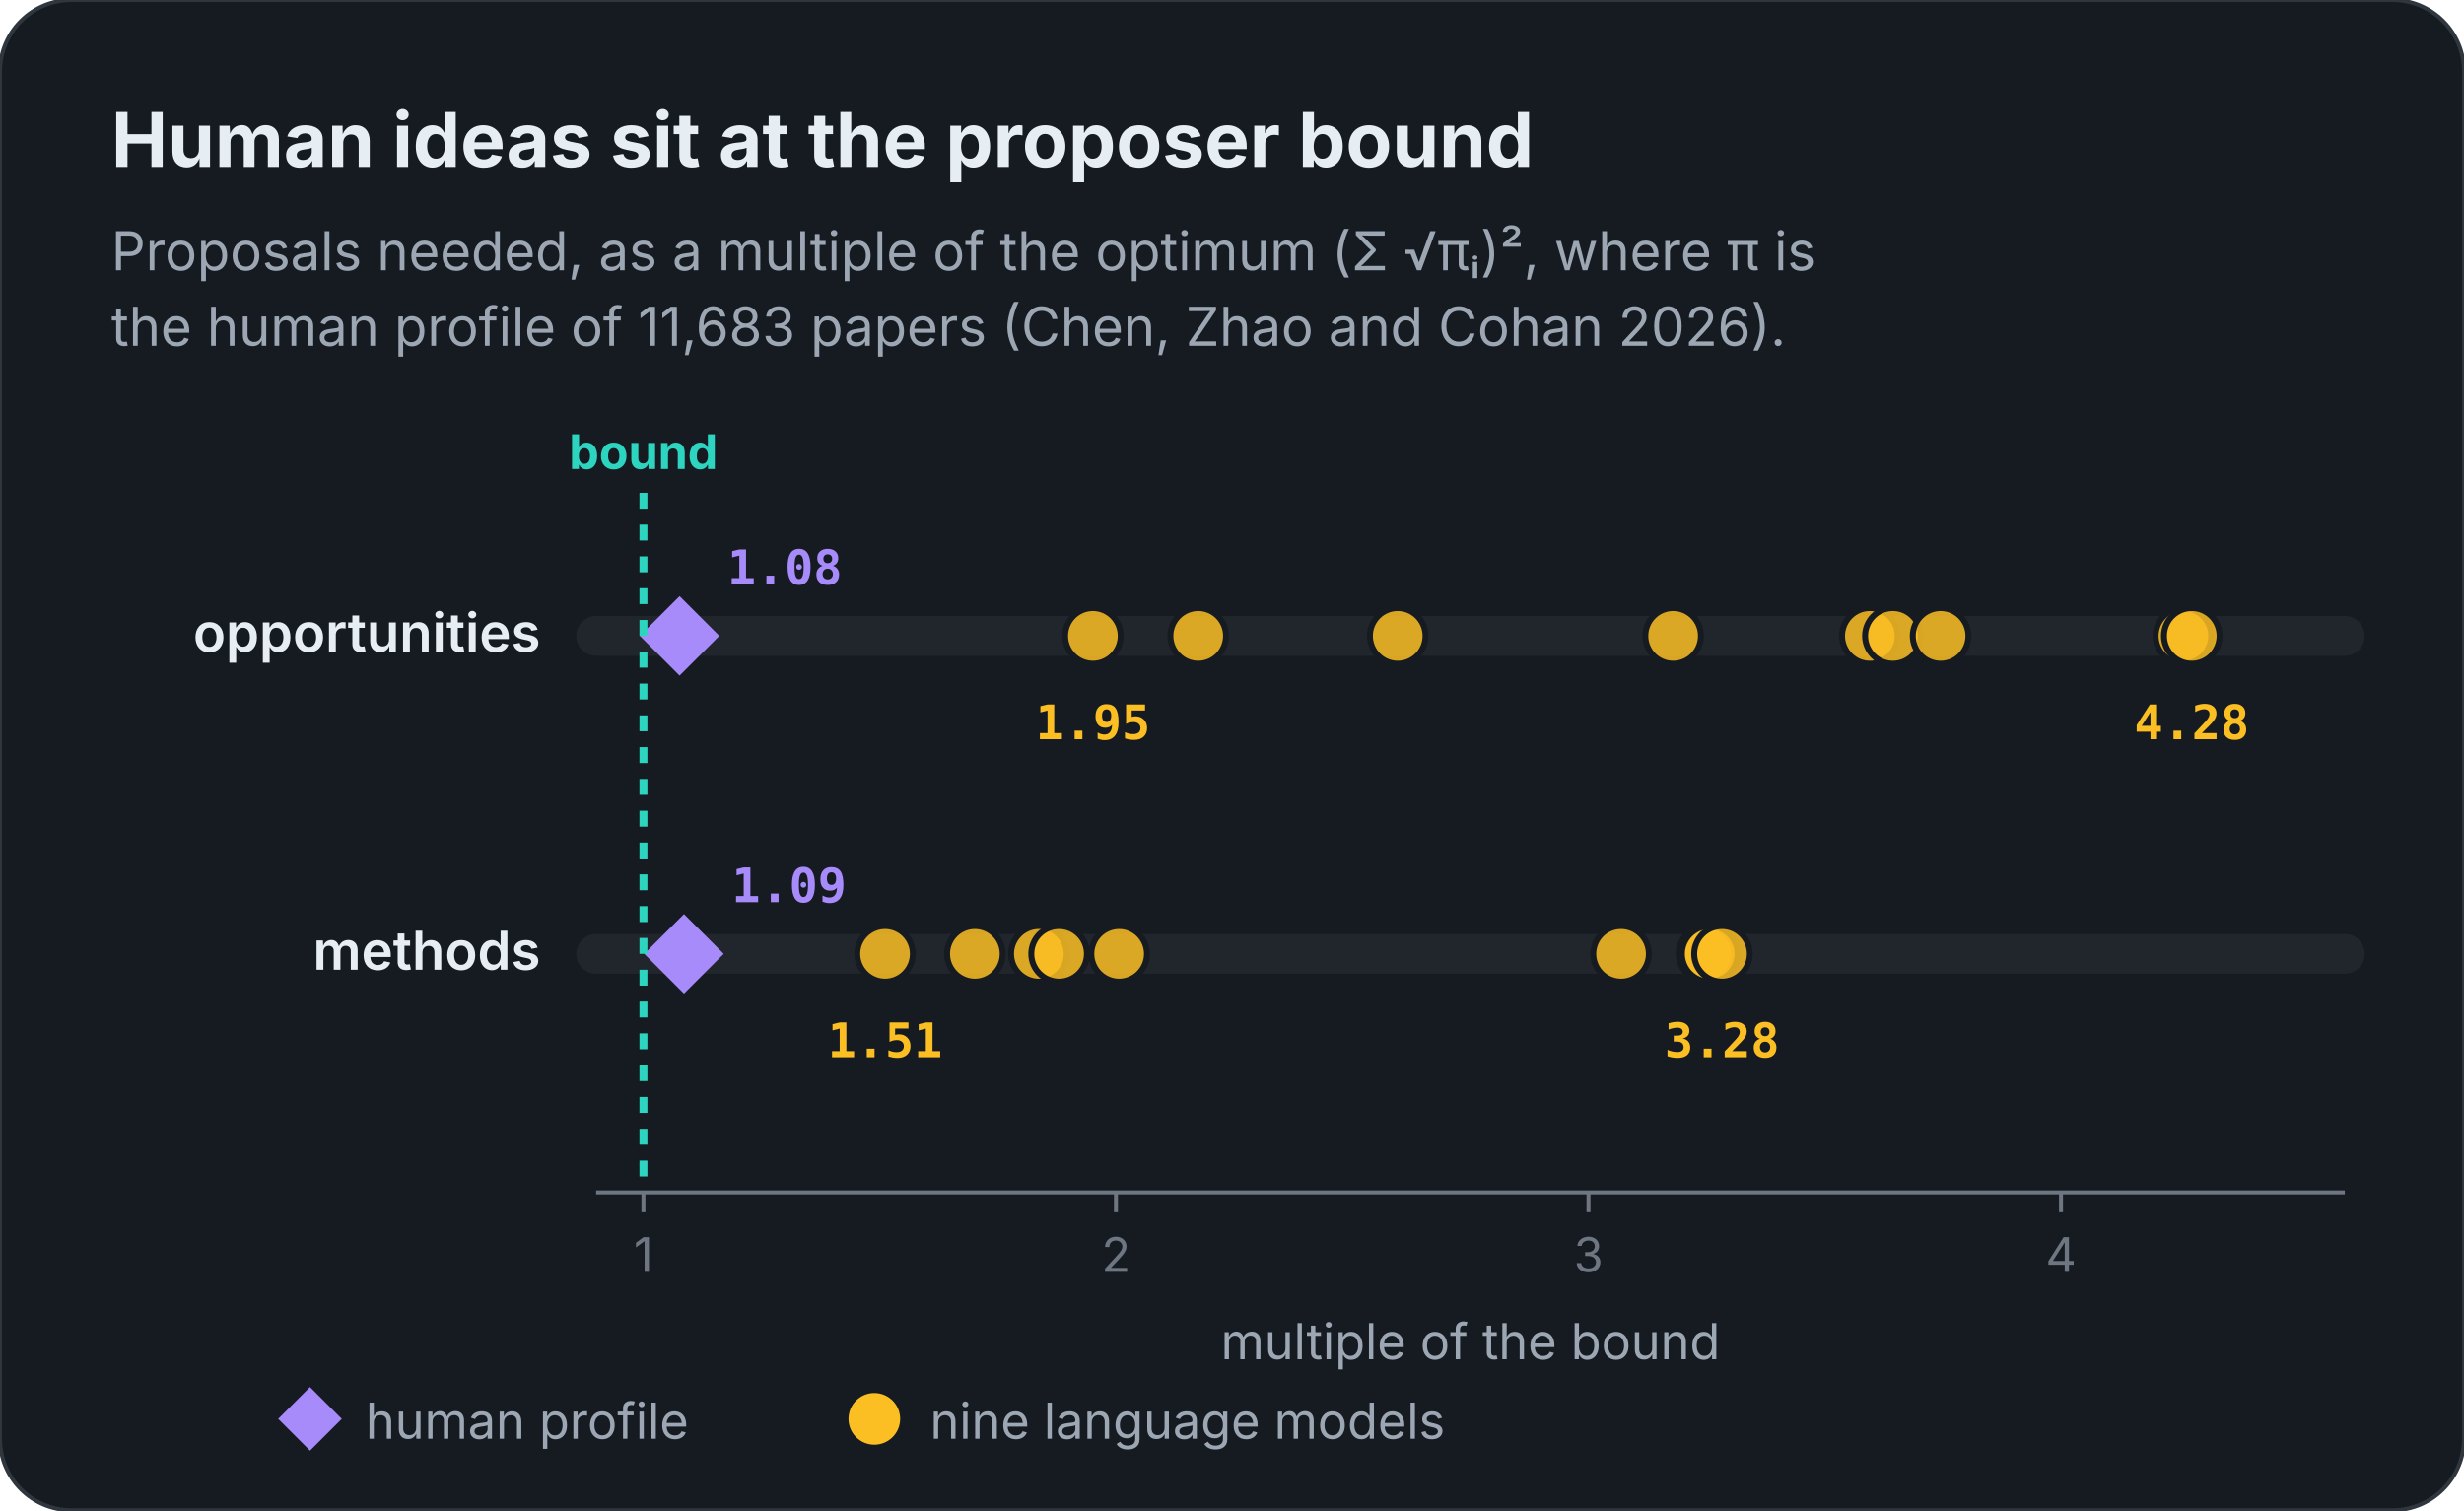
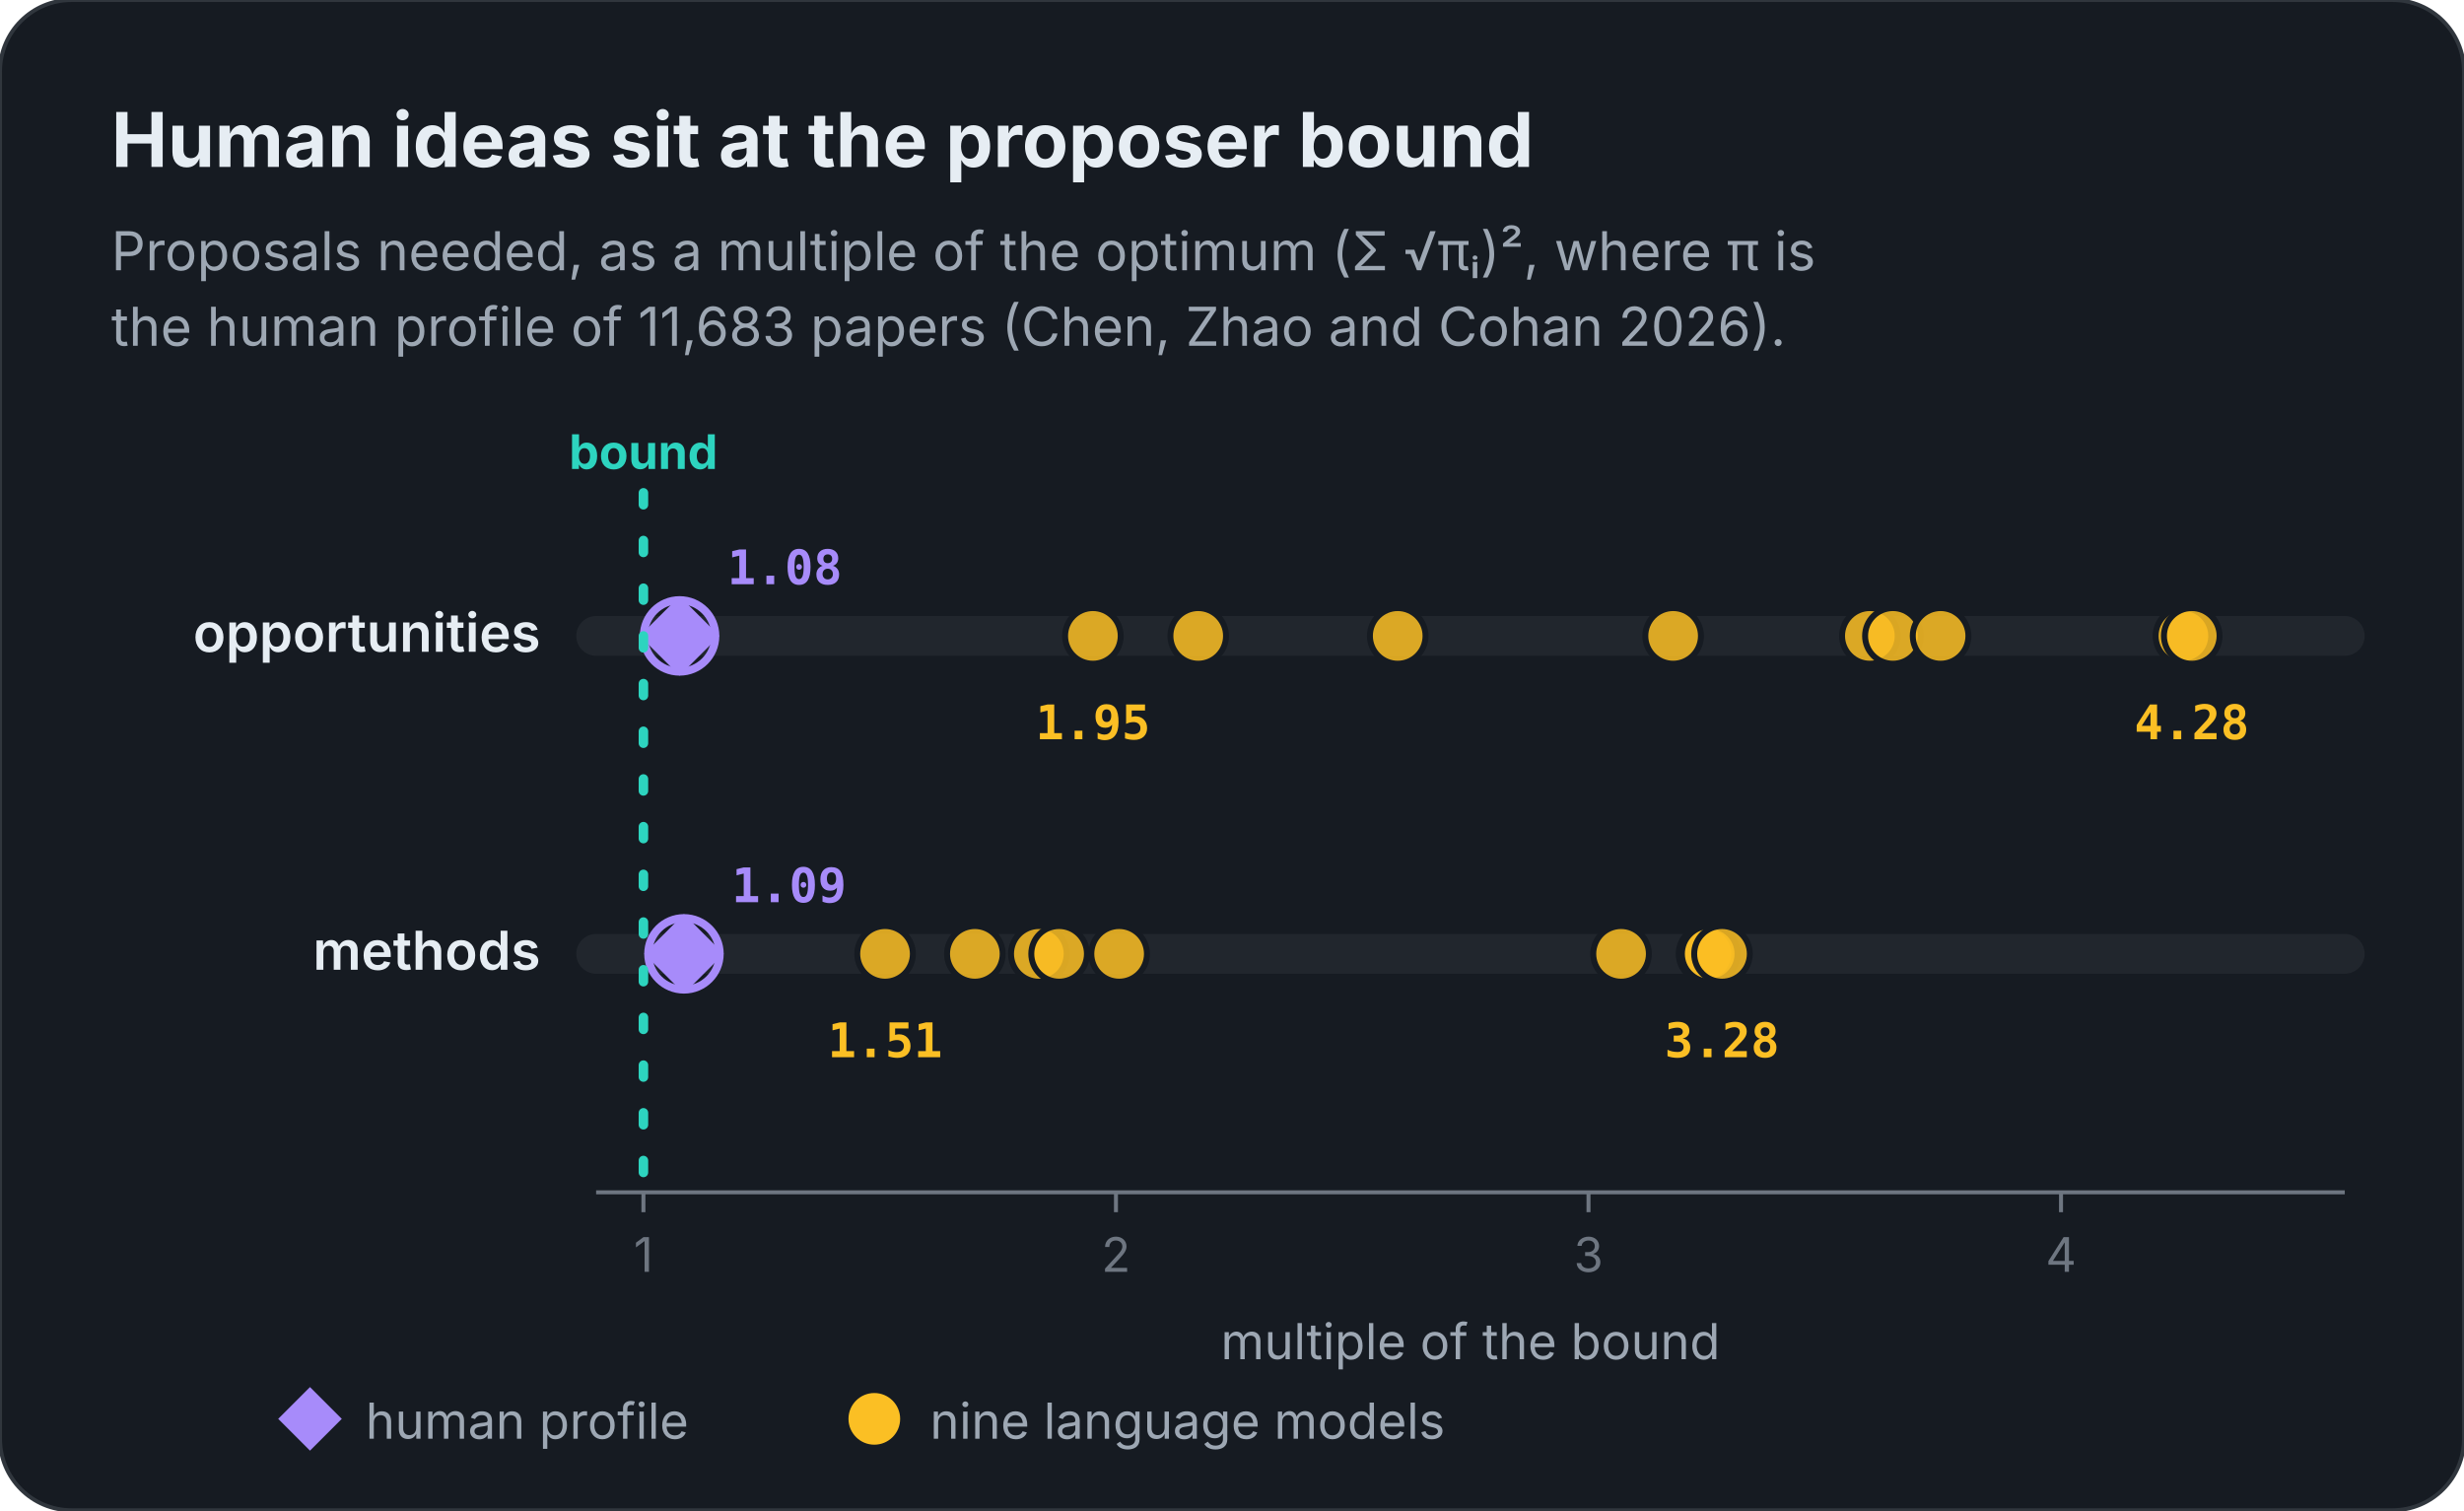
<svg xmlns="http://www.w3.org/2000/svg" viewBox="0 0 620 380" width="620" height="380" role="img" aria-label="Human research ideas need 1.08 times the optimum number of proposals, language models 1.5 to 4.3 times">
+   <style>@keyframes flow{to{stroke-dashoffset:-28}}@keyframes pulse{0%,100%{transform:scale(1)}50%{transform:scale(1.12)}}@keyframes rise{from{transform:scaleX(0)}to{transform:scaleX(1)}}[marker-end]{stroke-dasharray:8 6;animation:flow 1.4s linear infinite}.pulse{transform-box:fill-box;transform-origin:center;animation:pulse 2.4s ease-in-out infinite}.rise{transform-box:fill-box;transform-origin:left;animation:rise 1.8s cubic-bezier(.2,.8,.2,1) both}@keyframes draw{from{stroke-dashoffset:1}to{stroke-dashoffset:0}}.draw{stroke-dasharray:1;stroke-dashoffset:1;animation:draw 1.1s cubic-bezier(.4,0,.2,1) forwards}@keyframes orbit{to{transform:rotate(360deg)}}.orbit{transform-box:fill-box;transform-origin:center;animation:orbit 12s linear infinite}@keyframes grow{from{transform:scaleY(0)}to{transform:scaleY(1)}}.grow{transform-box:fill-box;transform-origin:bottom;animation:grow 1.6s cubic-bezier(.2,.8,.2,1) both}@keyframes fade{from{opacity:0;transform:translateY(10px)}to{opacity:1;transform:none}}.fade{animation:fade .9s cubic-bezier(.2,.8,.2,1) both}@keyframes ping{0%{opacity:.7;transform:scale(1)}100%{opacity:0;transform:scale(2.6)}}.ping{transform-box:fill-box;transform-origin:center;animation:ping 2.2s cubic-bezier(0,0,.2,1) infinite}@keyframes sweep{0%,55%{transform:translateX(-100%)}100%{transform:translateX(100%)}}.sweep{transform-box:fill-box;animation:sweep 7s ease-in-out infinite}@keyframes march{to{stroke-dashoffset:-24}}.march{stroke-dasharray:3 9;animation:march 2s linear infinite}</style>
+   <style>@media (prefers-reduced-motion:reduce){*{animation:none!important}.draw{stroke-dashoffset:0!important}.ping,.sweep{display:none}}</style>
  <rect width="620" height="380" rx="18" fill="#161b22" stroke="#30363d" />
  <text x="28.0" y="42.0" font-family="Inter, 'Segoe UI', Roboto, Helvetica, Arial, sans-serif" font-size="19" font-weight="700" fill="#e6edf3" text-anchor="start">Human ideas sit at the proposer bound</text>
  <text x="28.0" y="68.0" font-family="Inter, 'Segoe UI', Roboto, Helvetica, Arial, sans-serif" font-size="13.5" font-weight="400" fill="#9da7b3" text-anchor="start">Proposals needed, as a multiple of the optimum (Σ √πᵢ)², where π is</text>
  <text x="28.0" y="87.0" font-family="Inter, 'Segoe UI', Roboto, Helvetica, Arial, sans-serif" font-size="13.5" font-weight="400" fill="#9da7b3" text-anchor="start">the human profile of 11,683 papers (Chen, Zhao and Cohan 2026).</text>
  <line x1="161.9" y1="300" x2="161.9" y2="305" stroke="#6e7681" />
  <text x="161.9" y="320.0" font-family="Inter, 'Segoe UI', Roboto, Helvetica, Arial, sans-serif" font-size="12" font-weight="400" fill="#6e7681" text-anchor="middle">1</text>
  <line x1="280.8" y1="300" x2="280.8" y2="305" stroke="#6e7681" />
  <text x="280.8" y="320.0" font-family="Inter, 'Segoe UI', Roboto, Helvetica, Arial, sans-serif" font-size="12" font-weight="400" fill="#6e7681" text-anchor="middle">2</text>
  <line x1="399.7" y1="300" x2="399.7" y2="305" stroke="#6e7681" />
  <text x="399.7" y="320.0" font-family="Inter, 'Segoe UI', Roboto, Helvetica, Arial, sans-serif" font-size="12" font-weight="400" fill="#6e7681" text-anchor="middle">3</text>
  <line x1="518.6" y1="300" x2="518.6" y2="305" stroke="#6e7681" />
  <text x="518.6" y="320.0" font-family="Inter, 'Segoe UI', Roboto, Helvetica, Arial, sans-serif" font-size="12" font-weight="400" fill="#6e7681" text-anchor="middle">4</text>
  <line x1="150" y1="300" x2="590" y2="300" stroke="#6e7681" />
  <text x="370.0" y="342.0" font-family="Inter, 'Segoe UI', Roboto, Helvetica, Arial, sans-serif" font-size="12.5" font-weight="400" fill="#9da7b3" text-anchor="middle">multiple of the bound</text>
  <text x="136.0" y="164.0" font-family="Inter, 'Segoe UI', Roboto, Helvetica, Arial, sans-serif" font-size="13.5" font-weight="600" fill="#e6edf3" text-anchor="end">opportunities</text>
  <line x1="150" y1="160" x2="590" y2="160" stroke="#21262d" stroke-width="10" stroke-linecap="round" />
-   <circle cx="275.0" cy="160.0" r="7" fill="#fbbf24" fill-opacity="0.85" stroke="#161b22" stroke-width="1.5" />
-   <circle cx="301.5" cy="160.0" r="7" fill="#fbbf24" fill-opacity="0.85" stroke="#161b22" stroke-width="1.5" />
-   <circle cx="351.7" cy="160.0" r="7" fill="#fbbf24" fill-opacity="0.85" stroke="#161b22" stroke-width="1.5" />
-   <circle cx="421.0" cy="160.0" r="7" fill="#fbbf24" fill-opacity="0.85" stroke="#161b22" stroke-width="1.5" />
-   <circle cx="470.5" cy="160.0" r="7" fill="#fbbf24" fill-opacity="0.85" stroke="#161b22" stroke-width="1.5" />
-   <circle cx="476.3" cy="160.0" r="7" fill="#fbbf24" fill-opacity="0.85" stroke="#161b22" stroke-width="1.5" />
-   <circle cx="488.3" cy="160.0" r="7" fill="#fbbf24" fill-opacity="0.85" stroke="#161b22" stroke-width="1.5" />
-   <circle cx="549.4" cy="160.0" r="7" fill="#fbbf24" fill-opacity="0.85" stroke="#161b22" stroke-width="1.5" />
-   <circle cx="551.5" cy="160.0" r="7" fill="#fbbf24" fill-opacity="0.85" stroke="#161b22" stroke-width="1.5" />
-   <path d="M171.0,150 L181.0,160 L171.0,170 L161.0,160 z" fill="#a78bfa" />
+   <circle class="fade" cx="275.0" cy="160.0" r="7" fill="#fbbf24" fill-opacity="0.85" stroke="#161b22" stroke-width="1.5" style="animation-delay:0.00s" />
+   <circle class="fade" cx="301.5" cy="160.0" r="7" fill="#fbbf24" fill-opacity="0.85" stroke="#161b22" stroke-width="1.5" style="animation-delay:0.12s" />
+   <circle class="fade" cx="351.7" cy="160.0" r="7" fill="#fbbf24" fill-opacity="0.85" stroke="#161b22" stroke-width="1.5" style="animation-delay:0.24s" />
+   <circle class="fade" cx="421.0" cy="160.0" r="7" fill="#fbbf24" fill-opacity="0.85" stroke="#161b22" stroke-width="1.5" style="animation-delay:0.36s" />
+   <circle class="fade" cx="470.5" cy="160.0" r="7" fill="#fbbf24" fill-opacity="0.85" stroke="#161b22" stroke-width="1.5" style="animation-delay:0.48s" />
+   <circle class="fade" cx="476.3" cy="160.0" r="7" fill="#fbbf24" fill-opacity="0.85" stroke="#161b22" stroke-width="1.5" style="animation-delay:0.60s" />
+   <circle class="fade" cx="488.3" cy="160.0" r="7" fill="#fbbf24" fill-opacity="0.85" stroke="#161b22" stroke-width="1.5" style="animation-delay:0.72s" />
+   <circle class="fade" cx="549.4" cy="160.0" r="7" fill="#fbbf24" fill-opacity="0.85" stroke="#161b22" stroke-width="1.5" style="animation-delay:0.84s" />
+   <circle class="fade" cx="551.5" cy="160.0" r="7" fill="#fbbf24" fill-opacity="0.85" stroke="#161b22" stroke-width="1.5" style="animation-delay:0.96s" />
+   <circle class="ping" cx="171.0" cy="160" r="9" fill="none" stroke="#a78bfa" stroke-width="2" style="animation-delay:1.40s" />
+   <path class="fade" d="M171.0,150 L181.0,160 L171.0,170 L161.0,160 z" fill="#a78bfa" style="animation-delay:1.20s" />
  <text x="183.0" y="147.0" font-family="'JetBrains Mono', 'SFMono-Regular', Menlo, Consolas, monospace" font-size="12" font-weight="700" fill="#a78bfa" text-anchor="start">1.08</text>
  <text x="275.0" y="186.0" font-family="'JetBrains Mono', 'SFMono-Regular', Menlo, Consolas, monospace" font-size="12" font-weight="700" fill="#fbbf24" text-anchor="middle">1.95</text>
  <text x="551.5" y="186.0" font-family="'JetBrains Mono', 'SFMono-Regular', Menlo, Consolas, monospace" font-size="12" font-weight="700" fill="#fbbf24" text-anchor="middle">4.28</text>
  <text x="136.0" y="244.0" font-family="Inter, 'Segoe UI', Roboto, Helvetica, Arial, sans-serif" font-size="13.5" font-weight="600" fill="#e6edf3" text-anchor="end">methods</text>
  <line x1="150" y1="240" x2="590" y2="240" stroke="#21262d" stroke-width="10" stroke-linecap="round" />
-   <circle cx="222.7" cy="240.0" r="7" fill="#fbbf24" fill-opacity="0.85" stroke="#161b22" stroke-width="1.5" />
-   <circle cx="245.3" cy="240.0" r="7" fill="#fbbf24" fill-opacity="0.85" stroke="#161b22" stroke-width="1.5" />
-   <circle cx="261.4" cy="240.0" r="7" fill="#fbbf24" fill-opacity="0.85" stroke="#161b22" stroke-width="1.5" />
-   <circle cx="266.5" cy="240.0" r="7" fill="#fbbf24" fill-opacity="0.85" stroke="#161b22" stroke-width="1.5" />
-   <circle cx="281.6" cy="240.0" r="7" fill="#fbbf24" fill-opacity="0.85" stroke="#161b22" stroke-width="1.5" />
-   <circle cx="407.9" cy="240.0" r="7" fill="#fbbf24" fill-opacity="0.85" stroke="#161b22" stroke-width="1.5" />
-   <circle cx="429.4" cy="240.0" r="7" fill="#fbbf24" fill-opacity="0.85" stroke="#161b22" stroke-width="1.5" />
-   <circle cx="430.2" cy="240.0" r="7" fill="#fbbf24" fill-opacity="0.85" stroke="#161b22" stroke-width="1.5" />
-   <circle cx="433.3" cy="240.0" r="7" fill="#fbbf24" fill-opacity="0.85" stroke="#161b22" stroke-width="1.5" />
-   <path d="M172.1,230 L182.1,240 L172.1,250 L162.1,240 z" fill="#a78bfa" />
+   <circle class="fade" cx="222.7" cy="240.0" r="7" fill="#fbbf24" fill-opacity="0.85" stroke="#161b22" stroke-width="1.5" style="animation-delay:0.50s" />
+   <circle class="fade" cx="245.3" cy="240.0" r="7" fill="#fbbf24" fill-opacity="0.85" stroke="#161b22" stroke-width="1.5" style="animation-delay:0.62s" />
+   <circle class="fade" cx="261.4" cy="240.0" r="7" fill="#fbbf24" fill-opacity="0.85" stroke="#161b22" stroke-width="1.5" style="animation-delay:0.74s" />
+   <circle class="fade" cx="266.5" cy="240.0" r="7" fill="#fbbf24" fill-opacity="0.85" stroke="#161b22" stroke-width="1.5" style="animation-delay:0.86s" />
+   <circle class="fade" cx="281.6" cy="240.0" r="7" fill="#fbbf24" fill-opacity="0.85" stroke="#161b22" stroke-width="1.5" style="animation-delay:0.98s" />
+   <circle class="fade" cx="407.9" cy="240.0" r="7" fill="#fbbf24" fill-opacity="0.85" stroke="#161b22" stroke-width="1.5" style="animation-delay:1.10s" />
+   <circle class="fade" cx="429.4" cy="240.0" r="7" fill="#fbbf24" fill-opacity="0.85" stroke="#161b22" stroke-width="1.5" style="animation-delay:1.22s" />
+   <circle class="fade" cx="430.2" cy="240.0" r="7" fill="#fbbf24" fill-opacity="0.85" stroke="#161b22" stroke-width="1.5" style="animation-delay:1.34s" />
+   <circle class="fade" cx="433.3" cy="240.0" r="7" fill="#fbbf24" fill-opacity="0.85" stroke="#161b22" stroke-width="1.5" style="animation-delay:1.46s" />
+   <circle class="ping" cx="172.1" cy="240" r="9" fill="none" stroke="#a78bfa" stroke-width="2" style="animation-delay:1.90s" />
+   <path class="fade" d="M172.1,230 L182.1,240 L172.1,250 L162.1,240 z" fill="#a78bfa" style="animation-delay:1.70s" />
  <text x="184.1" y="227.0" font-family="'JetBrains Mono', 'SFMono-Regular', Menlo, Consolas, monospace" font-size="12" font-weight="700" fill="#a78bfa" text-anchor="start">1.09</text>
  <text x="222.7" y="266.0" font-family="'JetBrains Mono', 'SFMono-Regular', Menlo, Consolas, monospace" font-size="12" font-weight="700" fill="#fbbf24" text-anchor="middle">1.51</text>
  <text x="433.3" y="266.0" font-family="'JetBrains Mono', 'SFMono-Regular', Menlo, Consolas, monospace" font-size="12" font-weight="700" fill="#fbbf24" text-anchor="middle">3.28</text>
-   <path d="M161.9,124 L161.9,300" stroke="#2dd4bf" stroke-width="2" stroke-dasharray="4 4" />
+   <path class="march" d="M161.9,124 L161.9,300" stroke="#2dd4bf" stroke-width="2.4" stroke-linecap="round" />
  <text x="161.9" y="118.0" font-family="Inter, 'Segoe UI', Roboto, Helvetica, Arial, sans-serif" font-size="12" font-weight="700" fill="#2dd4bf" text-anchor="middle">bound</text>
  <path d="M70,357 l8,-8 l8,8 l-8,8 z" fill="#a78bfa" />
  <text x="92.0" y="362.0" font-family="Inter, 'Segoe UI', Roboto, Helvetica, Arial, sans-serif" font-size="12.5" font-weight="400" fill="#9da7b3" text-anchor="start">human profile</text>
  <circle cx="220" cy="357" r="6.5" fill="#fbbf24" />
  <text x="234.0" y="362.0" font-family="Inter, 'Segoe UI', Roboto, Helvetica, Arial, sans-serif" font-size="12.5" font-weight="400" fill="#9da7b3" text-anchor="start">nine language models</text>
</svg>
